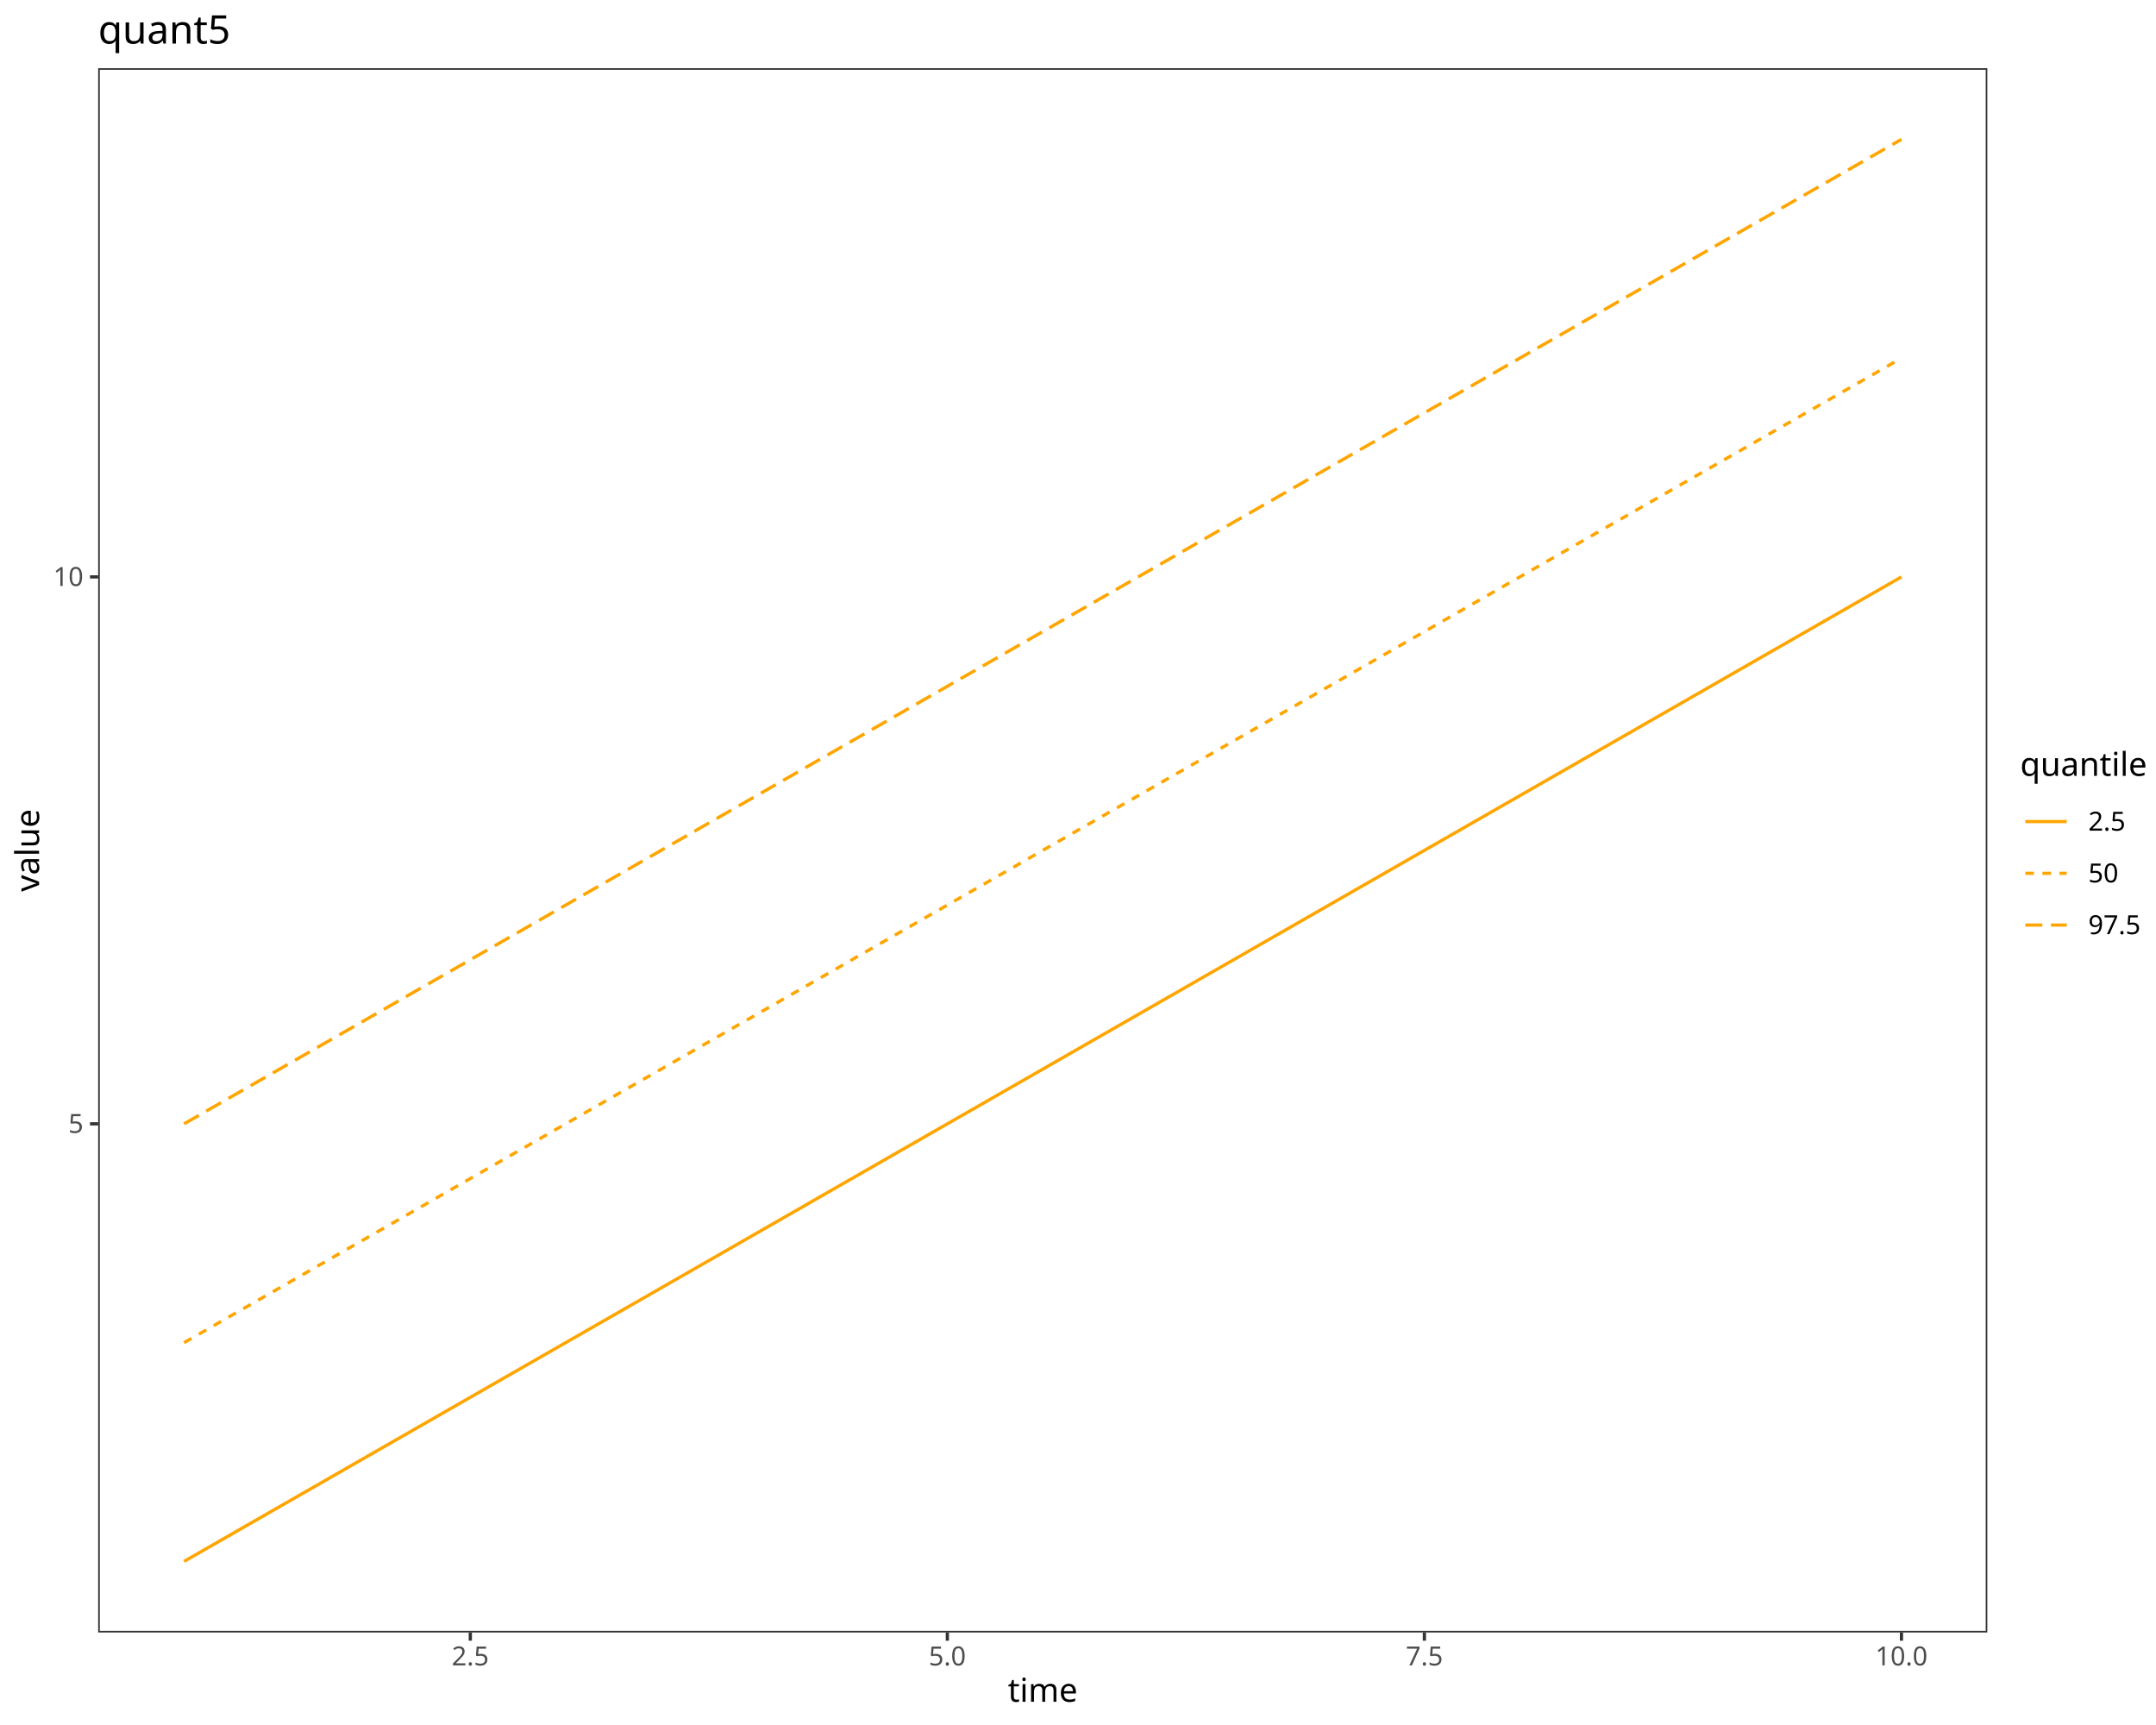
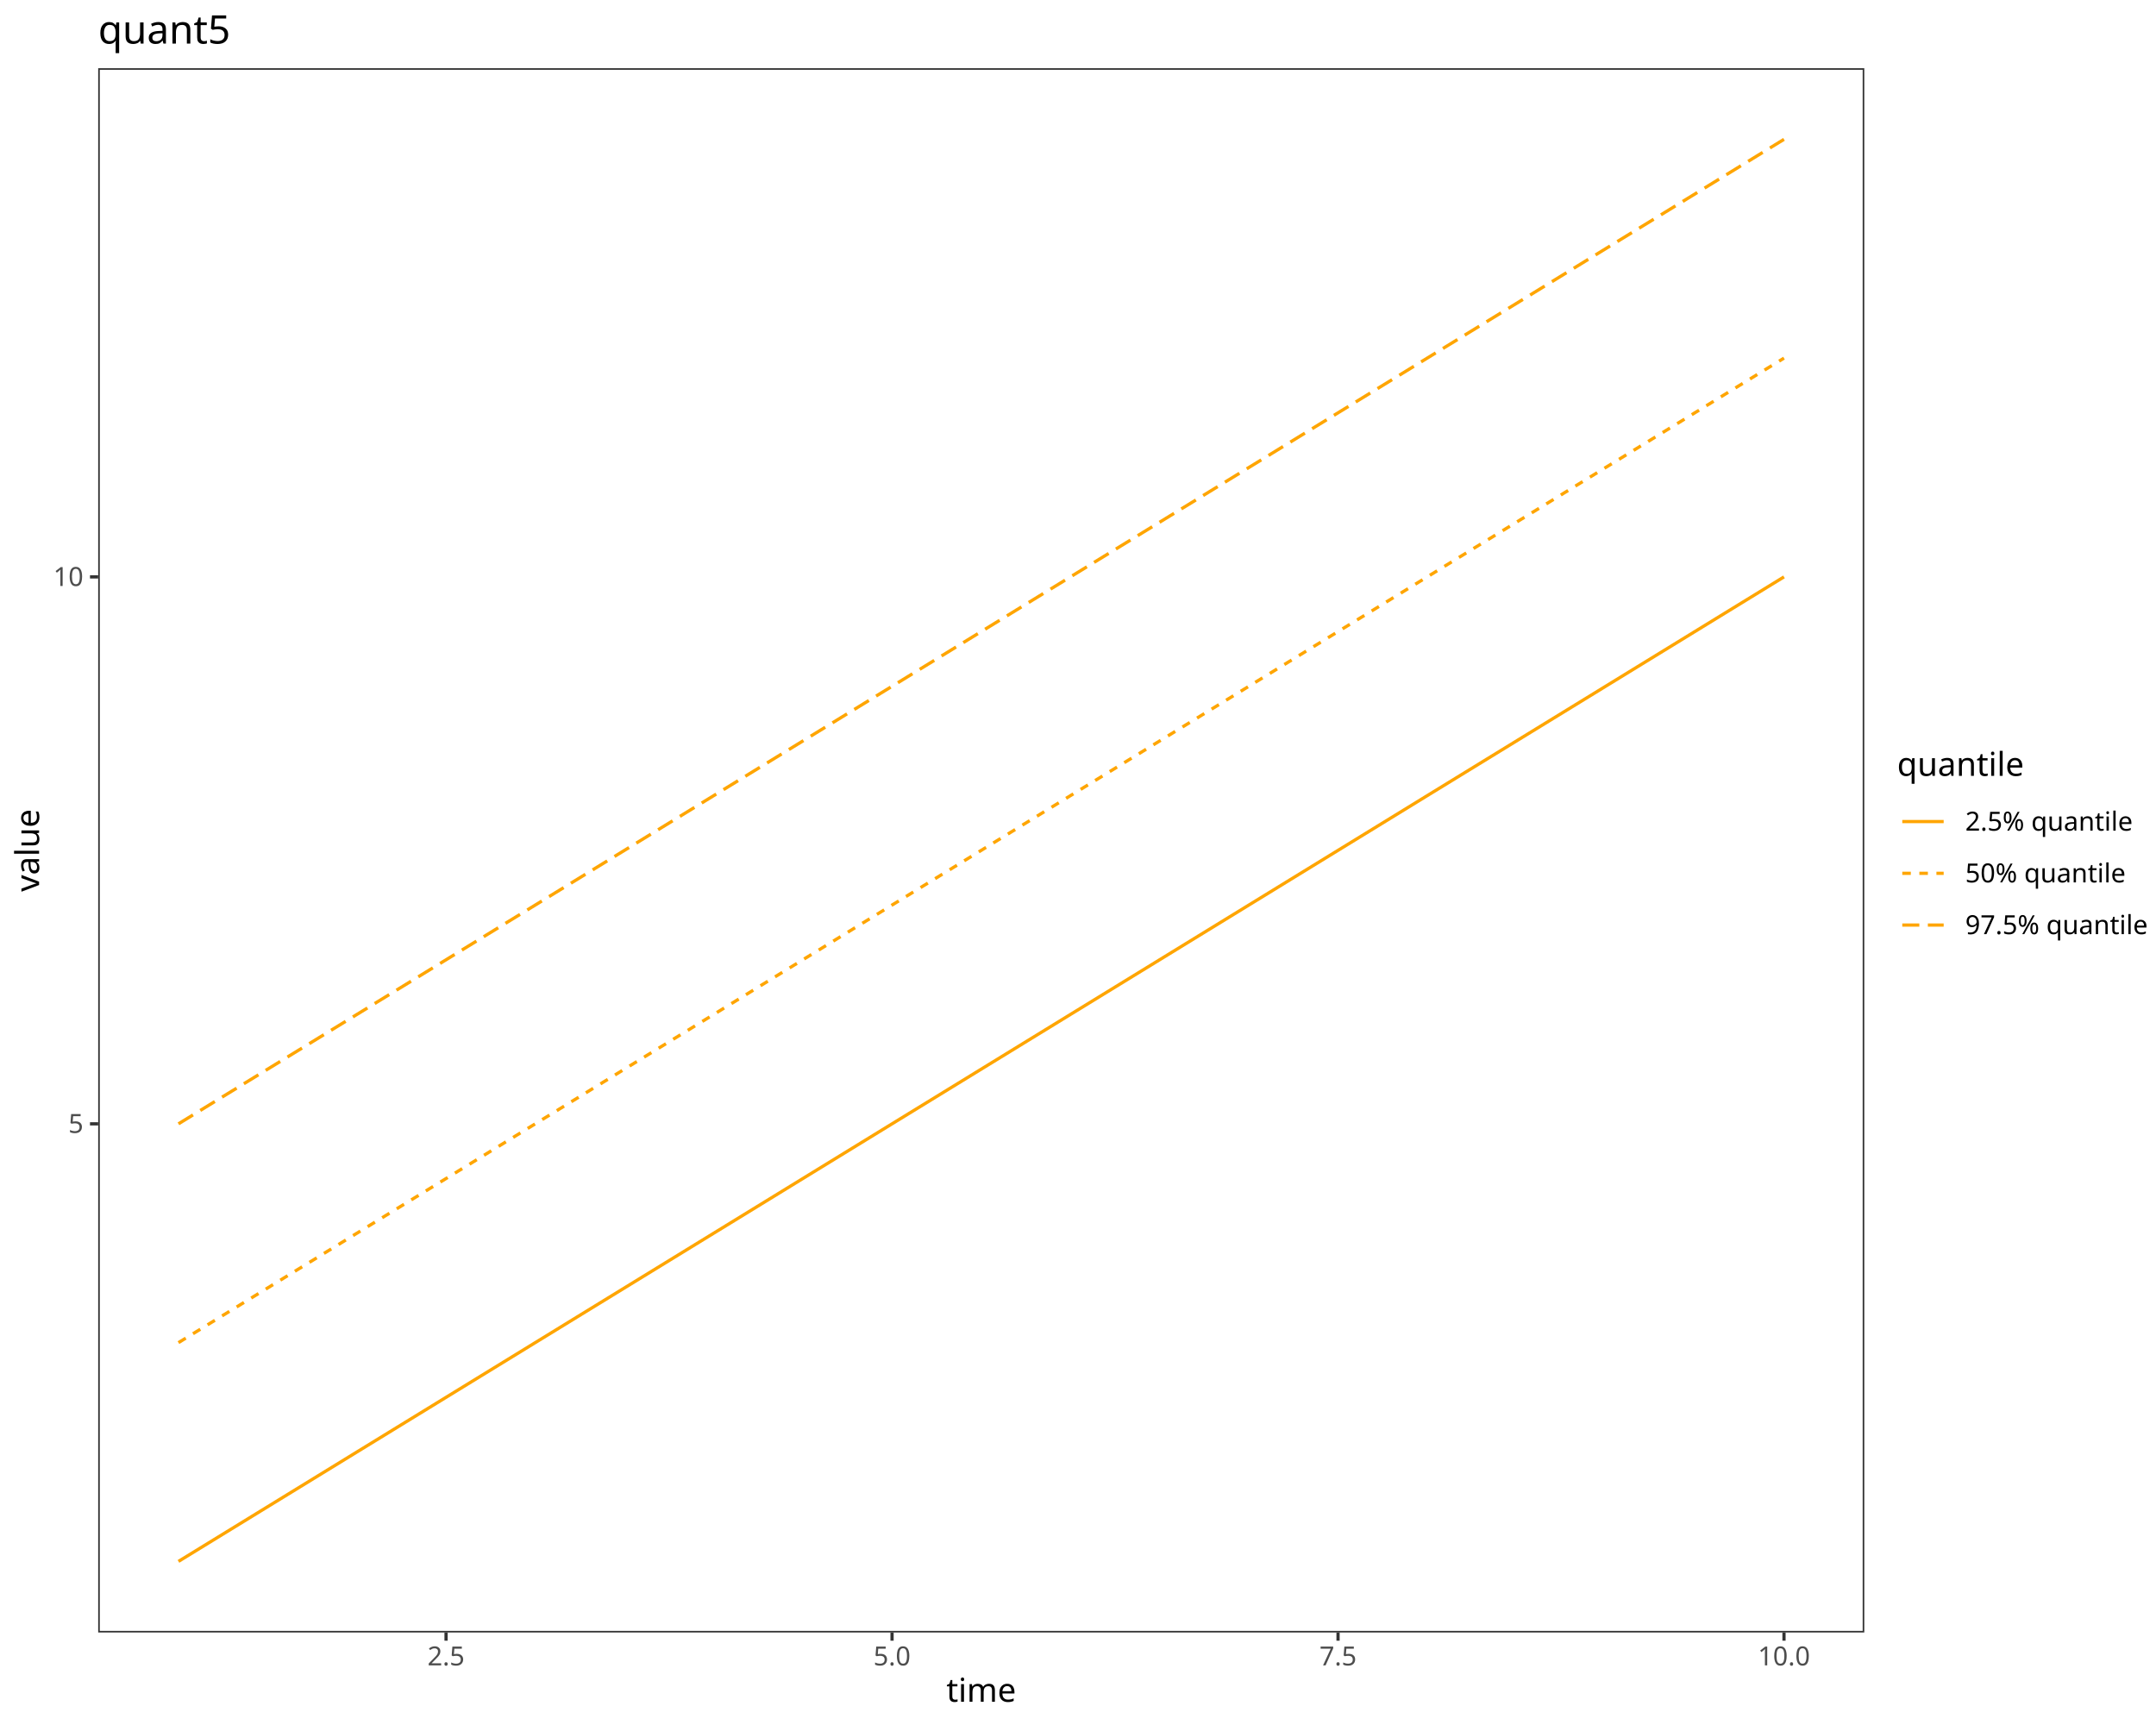
<svg xmlns="http://www.w3.org/2000/svg" class="svglite" data-engine-version="2.0" width="720.00pt" height="576.00pt" viewBox="0 0 720.00 576.00">
  <defs>
    <style type="text/css">
    .svglite line, .svglite polyline, .svglite polygon, .svglite path, .svglite rect, .svglite circle {
      fill: none;
      stroke: #000000;
      stroke-linecap: round;
      stroke-linejoin: round;
      stroke-miterlimit: 10.00;
    }
  </style>
  </defs>
  <rect width="100%" height="100%" style="stroke: none; fill: #FFFFFF;" />
  <defs>
    <clipPath id="cpMC4wMHw3MjAuMDB8MC4wMHw1NzYuMDA=">
      <rect x="0.00" y="0.00" width="720.00" height="576.00" />
    </clipPath>
  </defs>
  <g clip-path="url(#cpMC4wMHw3MjAuMDB8MC4wMHw1NzYuMDA=)">
    <rect x="0.00" y="0.00" width="720.00" height="576.00" style="stroke-width: 1.07; stroke: #FFFFFF; fill: #FFFFFF;" />
  </g>
  <defs>
-     <clipPath id="cpMzIuNzl8NjYzLjY3fDIyLjc4fDU0NS4xMQ==">
-       <rect x="32.79" y="22.78" width="630.88" height="522.33" />
+     <clipPath id="cpMzIuNzl8NjIyLjU4fDIyLjc4fDU0NS4xMQ==">
+       <rect x="32.79" y="22.78" width="589.79" height="522.33" />
    </clipPath>
  </defs>
-   <g clip-path="url(#cpMzIuNzl8NjYzLjY3fDIyLjc4fDU0NS4xMQ==)">
-     <rect x="32.79" y="22.78" width="630.88" height="522.33" style="stroke-width: 1.07; stroke: none; fill: #FFFFFF;" />
-     <polyline points="61.47,521.37 125.20,484.84 188.92,448.32 252.65,411.79 316.37,375.26 380.10,338.74 443.82,302.21 507.55,265.68 571.27,229.16 635.00,192.63 " style="stroke-width: 1.07; stroke: #FFA500; stroke-linecap: butt;" />
-     <polyline points="61.47,448.32 125.20,411.79 188.92,375.26 252.65,338.74 316.37,302.21 380.10,265.68 443.82,229.16 507.55,192.63 571.27,156.11 635.00,119.58 " style="stroke-width: 1.07; stroke: #FFA500; stroke-dasharray: 2.85,2.85; stroke-linecap: butt;" />
-     <polyline points="61.47,375.26 125.20,338.74 188.92,302.21 252.65,265.68 316.37,229.16 380.10,192.63 443.82,156.11 507.55,119.58 571.27,83.05 635.00,46.53 " style="stroke-width: 1.07; stroke: #FFA500; stroke-dasharray: 5.69,2.85; stroke-linecap: butt;" />
-     <rect x="32.79" y="22.78" width="630.88" height="522.33" style="stroke-width: 1.07; stroke: #333333;" />
+   <g clip-path="url(#cpMzIuNzl8NjIyLjU4fDIyLjc4fDU0NS4xMQ==)">
+     <rect x="32.79" y="22.78" width="589.79" height="522.33" style="stroke-width: 1.07; stroke: none; fill: #FFFFFF;" />
+     <polyline points="59.60,521.37 119.18,484.84 178.75,448.32 238.33,411.79 297.90,375.26 357.47,338.74 417.05,302.21 476.62,265.68 536.20,229.16 595.77,192.63 " style="stroke-width: 1.07; stroke: #FFA500; stroke-linecap: butt;" />
+     <polyline points="59.60,448.32 119.18,411.79 178.75,375.26 238.33,338.74 297.90,302.21 357.47,265.68 417.05,229.16 476.62,192.63 536.20,156.11 595.77,119.58 " style="stroke-width: 1.07; stroke: #FFA500; stroke-dasharray: 2.85,2.85; stroke-linecap: butt;" />
+     <polyline points="59.60,375.26 119.18,338.74 178.75,302.21 238.33,265.68 297.90,229.16 357.47,192.63 417.05,156.11 476.62,119.58 536.20,83.05 595.77,46.53 " style="stroke-width: 1.07; stroke: #FFA500; stroke-dasharray: 5.69,2.85; stroke-linecap: butt;" />
+     <rect x="32.79" y="22.78" width="589.79" height="522.33" style="stroke-width: 1.07; stroke: #333333;" />
  </g>
  <g clip-path="url(#cpMC4wMHw3MjAuMDB8MC4wMHw1NzYuMDA=)">
    <text x="27.86" y="378.29" text-anchor="end" style="font-size: 8.80px; fill: #4D4D4D; font-family: sans;" textLength="4.89px" lengthAdjust="spacingAndGlyphs">5</text>
    <text x="27.86" y="195.66" text-anchor="end" style="font-size: 8.80px; fill: #4D4D4D; font-family: sans;" textLength="9.79px" lengthAdjust="spacingAndGlyphs">10</text>
    <polyline points="30.05,375.26 32.79,375.26 " style="stroke-width: 1.07; stroke: #333333; stroke-linecap: butt;" />
    <polyline points="30.05,192.63 32.79,192.63 " style="stroke-width: 1.07; stroke: #333333; stroke-linecap: butt;" />
-     <polyline points="157.06,547.85 157.06,545.11 " style="stroke-width: 1.07; stroke: #333333; stroke-linecap: butt;" />
-     <polyline points="316.37,547.85 316.37,545.11 " style="stroke-width: 1.07; stroke: #333333; stroke-linecap: butt;" />
-     <polyline points="475.68,547.85 475.68,545.11 " style="stroke-width: 1.07; stroke: #333333; stroke-linecap: butt;" />
-     <polyline points="635.00,547.85 635.00,545.11 " style="stroke-width: 1.07; stroke: #333333; stroke-linecap: butt;" />
-     <text x="157.06" y="556.10" text-anchor="middle" style="font-size: 8.80px; fill: #4D4D4D; font-family: sans;" textLength="12.23px" lengthAdjust="spacingAndGlyphs">2.5</text>
-     <text x="316.37" y="556.10" text-anchor="middle" style="font-size: 8.80px; fill: #4D4D4D; font-family: sans;" textLength="12.23px" lengthAdjust="spacingAndGlyphs">5.0</text>
-     <text x="475.68" y="556.10" text-anchor="middle" style="font-size: 8.80px; fill: #4D4D4D; font-family: sans;" textLength="12.23px" lengthAdjust="spacingAndGlyphs">7.5</text>
-     <text x="635.00" y="556.10" text-anchor="middle" style="font-size: 8.80px; fill: #4D4D4D; font-family: sans;" textLength="17.13px" lengthAdjust="spacingAndGlyphs">10.0</text>
-     <text x="348.23" y="568.24" text-anchor="middle" style="font-size: 11.00px; font-family: sans;" textLength="20.78px" lengthAdjust="spacingAndGlyphs">time</text>
+     <polyline points="148.96,547.85 148.96,545.11 " style="stroke-width: 1.07; stroke: #333333; stroke-linecap: butt;" />
+     <polyline points="297.90,547.85 297.90,545.11 " style="stroke-width: 1.07; stroke: #333333; stroke-linecap: butt;" />
+     <polyline points="446.84,547.85 446.84,545.11 " style="stroke-width: 1.07; stroke: #333333; stroke-linecap: butt;" />
+     <polyline points="595.77,547.85 595.77,545.11 " style="stroke-width: 1.07; stroke: #333333; stroke-linecap: butt;" />
+     <text x="148.96" y="556.10" text-anchor="middle" style="font-size: 8.80px; fill: #4D4D4D; font-family: sans;" textLength="12.23px" lengthAdjust="spacingAndGlyphs">2.5</text>
+     <text x="297.90" y="556.10" text-anchor="middle" style="font-size: 8.80px; fill: #4D4D4D; font-family: sans;" textLength="12.23px" lengthAdjust="spacingAndGlyphs">5.0</text>
+     <text x="446.84" y="556.10" text-anchor="middle" style="font-size: 8.80px; fill: #4D4D4D; font-family: sans;" textLength="12.23px" lengthAdjust="spacingAndGlyphs">7.5</text>
+     <text x="595.77" y="556.10" text-anchor="middle" style="font-size: 8.80px; fill: #4D4D4D; font-family: sans;" textLength="17.13px" lengthAdjust="spacingAndGlyphs">10.0</text>
+     <text x="327.69" y="568.24" text-anchor="middle" style="font-size: 11.00px; font-family: sans;" textLength="20.78px" lengthAdjust="spacingAndGlyphs">time</text>
    <text transform="translate(13.05,283.95) rotate(-90)" text-anchor="middle" style="font-size: 11.00px; font-family: sans;" textLength="26.30px" lengthAdjust="spacingAndGlyphs">value</text>
-     <rect x="674.63" y="250.36" width="39.89" height="67.17" style="stroke-width: 1.07; stroke: none; fill: #FFFFFF;" />
-     <text x="674.63" y="259.07" style="font-size: 11.00px; font-family: sans;" textLength="38.53px" lengthAdjust="spacingAndGlyphs">quantile</text>
-     <rect x="674.63" y="265.69" width="17.28" height="17.28" style="stroke-width: 1.07; stroke: none; fill: #FFFFFF;" />
-     <line x1="676.36" y1="274.33" x2="690.18" y2="274.33" style="stroke-width: 1.07; stroke: #FFA500; stroke-linecap: butt;" />
-     <rect x="674.63" y="282.97" width="17.28" height="17.28" style="stroke-width: 1.07; stroke: none; fill: #FFFFFF;" />
-     <line x1="676.36" y1="291.61" x2="690.18" y2="291.61" style="stroke-width: 1.07; stroke: #FFA500; stroke-dasharray: 2.85,2.85; stroke-linecap: butt;" />
-     <rect x="674.63" y="300.25" width="17.28" height="17.28" style="stroke-width: 1.07; stroke: none; fill: #FFFFFF;" />
-     <line x1="676.36" y1="308.89" x2="690.18" y2="308.89" style="stroke-width: 1.07; stroke: #FFA500; stroke-dasharray: 5.69,2.85; stroke-linecap: butt;" />
-     <text x="697.39" y="277.36" style="font-size: 8.80px; font-family: sans;" textLength="12.23px" lengthAdjust="spacingAndGlyphs">2.5</text>
-     <text x="697.39" y="294.64" style="font-size: 8.80px; font-family: sans;" textLength="9.79px" lengthAdjust="spacingAndGlyphs">50</text>
-     <text x="697.39" y="311.92" style="font-size: 8.80px; font-family: sans;" textLength="17.13px" lengthAdjust="spacingAndGlyphs">97.5</text>
+     <rect x="633.54" y="250.36" width="80.98" height="67.17" style="stroke-width: 1.07; stroke: none; fill: #FFFFFF;" />
+     <text x="633.54" y="259.07" style="font-size: 11.00px; font-family: sans;" textLength="38.53px" lengthAdjust="spacingAndGlyphs">quantile</text>
+     <rect x="633.54" y="265.69" width="17.28" height="17.28" style="stroke-width: 1.07; stroke: none; fill: #FFFFFF;" />
+     <line x1="635.27" y1="274.33" x2="649.09" y2="274.33" style="stroke-width: 1.07; stroke: #FFA500; stroke-linecap: butt;" />
+     <rect x="633.54" y="282.97" width="17.28" height="17.28" style="stroke-width: 1.07; stroke: none; fill: #FFFFFF;" />
+     <line x1="635.27" y1="291.61" x2="649.09" y2="291.61" style="stroke-width: 1.07; stroke: #FFA500; stroke-dasharray: 2.85,2.85; stroke-linecap: butt;" />
+     <rect x="633.54" y="300.25" width="17.28" height="17.28" style="stroke-width: 1.07; stroke: none; fill: #FFFFFF;" />
+     <line x1="635.27" y1="308.89" x2="649.09" y2="308.89" style="stroke-width: 1.07; stroke: #FFA500; stroke-dasharray: 5.69,2.85; stroke-linecap: butt;" />
+     <text x="656.30" y="277.36" style="font-size: 8.80px; font-family: sans;" textLength="53.33px" lengthAdjust="spacingAndGlyphs">2.5% quantile</text>
+     <text x="656.30" y="294.64" style="font-size: 8.80px; font-family: sans;" textLength="50.88px" lengthAdjust="spacingAndGlyphs">50% quantile</text>
+     <text x="656.30" y="311.92" style="font-size: 8.80px; font-family: sans;" textLength="58.22px" lengthAdjust="spacingAndGlyphs">97.5% quantile</text>
    <text x="32.79" y="14.56" style="font-size: 13.20px; font-family: sans;" textLength="40.38px" lengthAdjust="spacingAndGlyphs">quant5</text>
  </g>
</svg>
